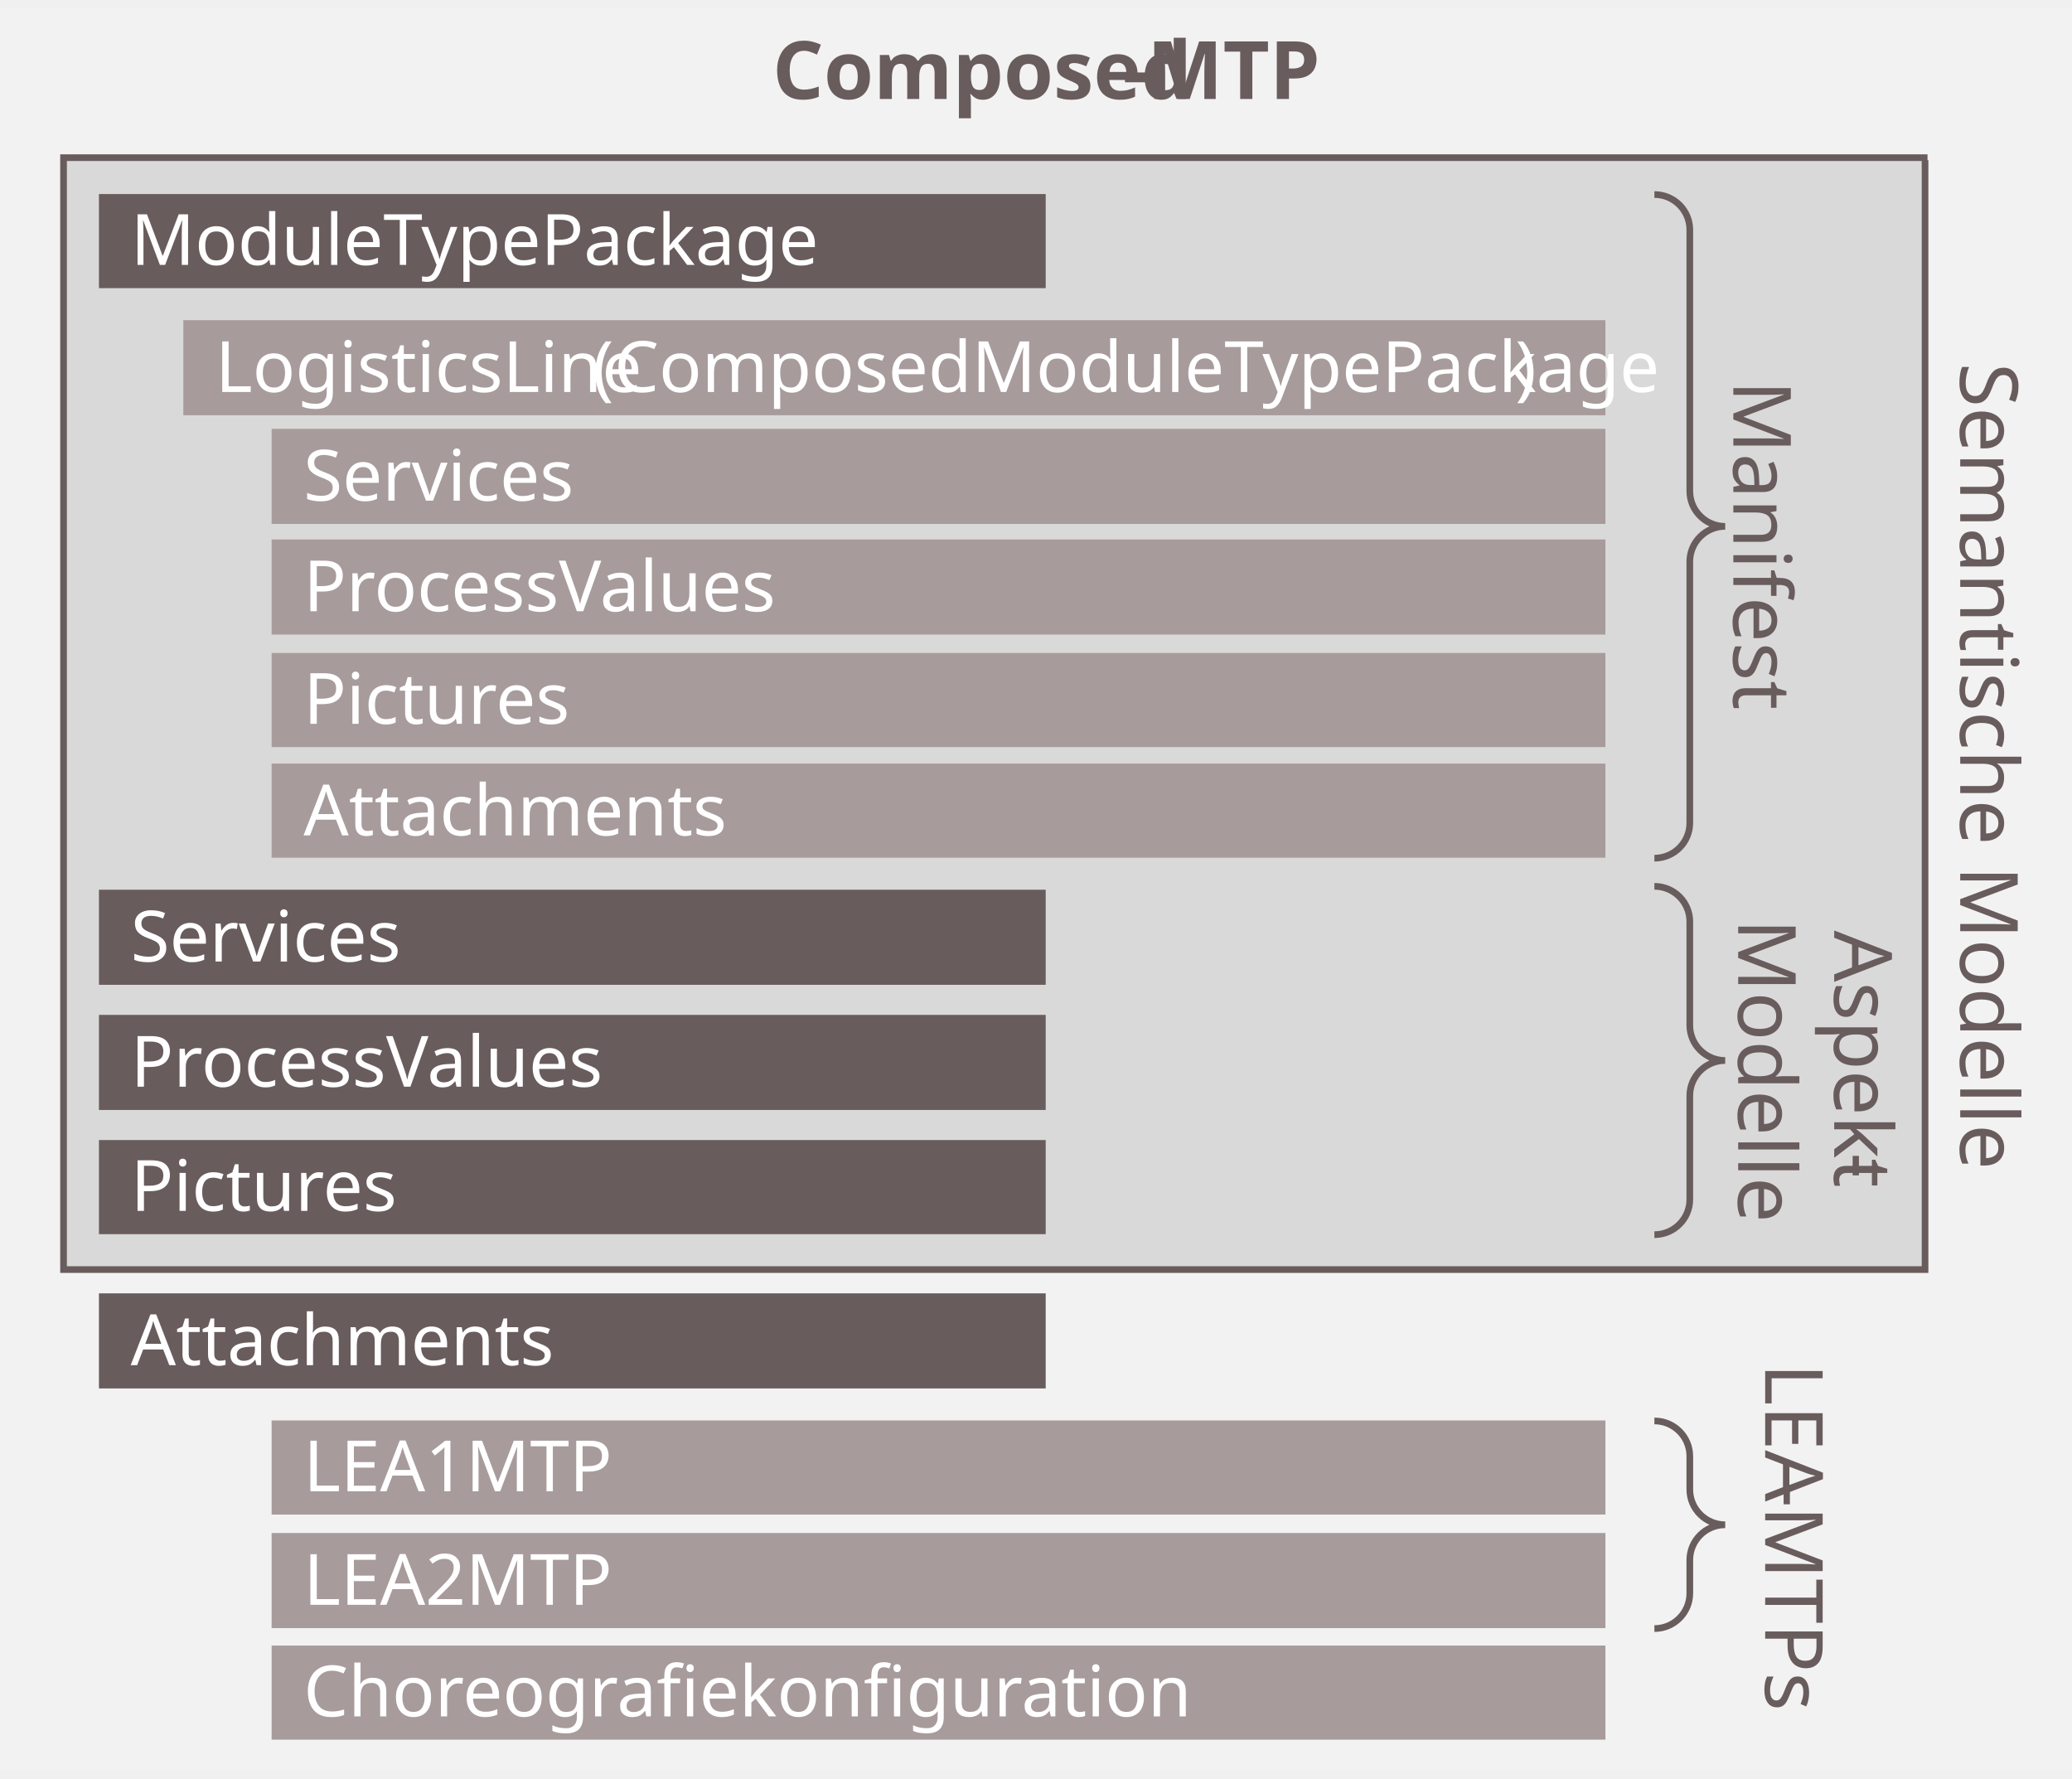
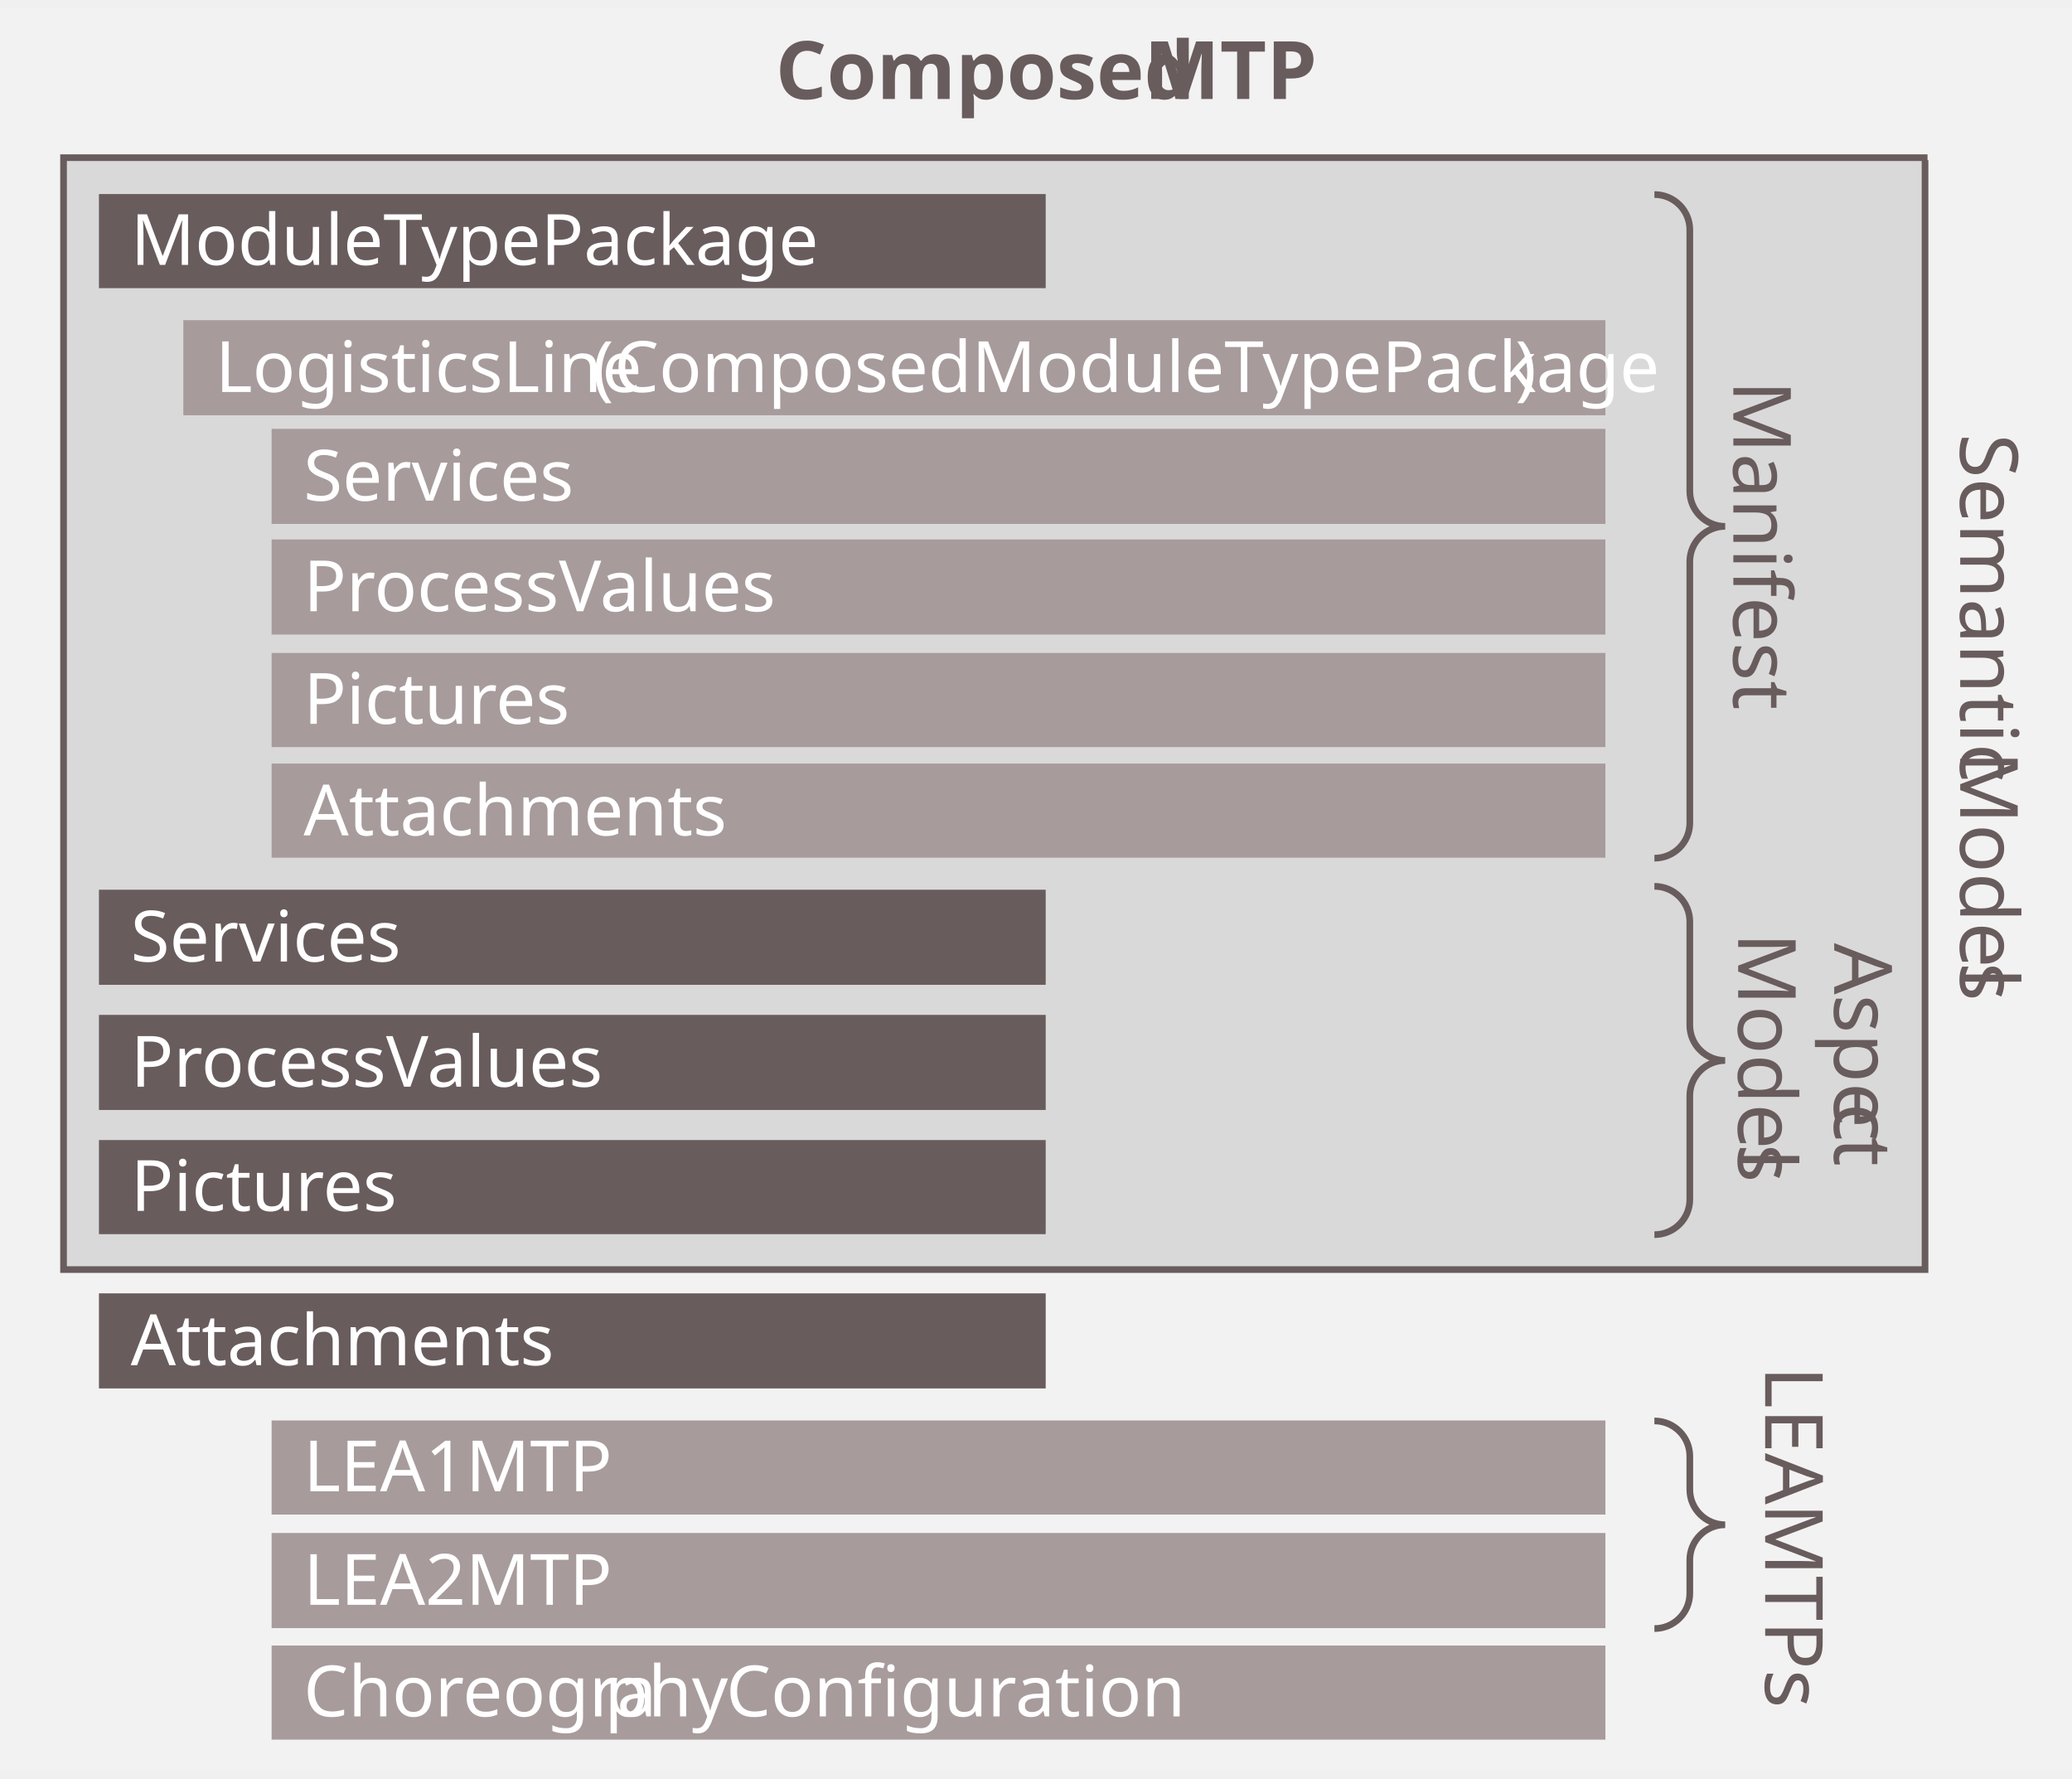
- <svg xmlns="http://www.w3.org/2000/svg" width="2136" height="1833" xml:space="preserve" overflow="hidden" version="1.1" id="svg29">
-   <defs id="defs1">
+ <svg xmlns="http://www.w3.org/2000/svg" width="2136" height="1833" xml:space="preserve" overflow="hidden">
+   <defs>
    <clipPath id="clip0">
-       <rect x="842" y="164" width="2136" height="1833" id="rect1" />
+       <rect x="842" y="164" width="2136" height="1833" />
    </clipPath>
  </defs>
-   <g clip-path="url(#clip0)" transform="translate(-842 -164)" id="g29">
-     <rect x="842" y="172" width="2136" height="1816" fill="#F2F2F2" id="rect2" />
-     <text fill="#695C5D" font-family="Calibri,Calibri_MSFontService,sans-serif" font-weight="700" font-size="83" transform="matrix(1 0 0 1 1638.31 266)" id="text2">Composed</text>
-     <text fill="#695C5D" font-family="Calibri,Calibri_MSFontService,sans-serif" font-weight="700" font-size="83" transform="matrix(1 0 0 1 1999.25 266)" id="text3">-</text>
-     <text fill="#695C5D" font-family="Calibri,Calibri_MSFontService,sans-serif" font-weight="700" font-size="83" transform="matrix(1 0 0 1 2024.46 266)" id="text4">MTP</text>
-     <rect x="907.5" y="326.5" width="1919" height="1146" stroke="#695C5D" stroke-width="6.875" stroke-linecap="square" stroke-miterlimit="8" stroke-dasharray="20.625 6.875" fill="#D9D9D9" id="rect4" />
-     <rect x="1031" y="494" width="1466" height="98" fill="#A79B9C" id="rect5" />
-     <text fill="#FFFFFF" font-family="Calibri,Calibri_MSFontService,sans-serif" font-weight="400" font-size="73" transform="matrix(1 0 0 1 1064.04 568)" id="text5">LogisticsLine</text>
-     <text fill="#FFFFFF" font-family="Calibri,Calibri_MSFontService,sans-serif" font-weight="400" font-size="73" transform="matrix(1 0 0 1 1452.8 568)" id="text6">(</text>
-     <text fill="#FFFFFF" font-family="Calibri,Calibri_MSFontService,sans-serif" font-weight="400" font-size="73" transform="matrix(1 0 0 1 1475.14 568)" id="text7">ComposedModuleTypePackage</text>
-     <text fill="#FFFFFF" font-family="Calibri,Calibri_MSFontService,sans-serif" font-weight="400" font-size="73" transform="matrix(1 0 0 1 2403.93 568)" id="text8">)</text>
-     <rect x="1122" y="606" width="1375" height="98" fill="#A79B9C" id="rect8" />
-     <text fill="#FFFFFF" font-family="Calibri,Calibri_MSFontService,sans-serif" font-weight="400" font-size="73" transform="matrix(1 0 0 1 1154.91 680)" id="text9">Services</text>
-     <rect x="1122" y="951" width="1375" height="97" fill="#A79B9C" id="rect9" />
-     <text fill="#FFFFFF" font-family="Calibri,Calibri_MSFontService,sans-serif" font-weight="400" font-size="73" transform="matrix(1 0 0 1 1154.91 1025)" id="text10">Attachments</text>
-     <rect x="944" y="1081" width="976" height="98" fill="#695C5D" id="rect10" />
-     <text fill="#FFFFFF" font-family="Calibri,Calibri_MSFontService,sans-serif" font-weight="400" font-size="73" transform="matrix(1 0 0 1 976.742 1155)" id="text11">Services</text>
-     <rect x="944" y="364" width="976" height="97" fill="#695C5D" id="rect11" />
-     <text fill="#FFFFFF" font-family="Calibri,Calibri_MSFontService,sans-serif" font-weight="400" font-size="73" transform="matrix(1 0 0 1 976.743 437)" id="text12">ModuleTypePackage</text>
-     <rect x="1122" y="720" width="1375" height="98" fill="#A79B9C" id="rect12" />
-     <text fill="#FFFFFF" font-family="Calibri,Calibri_MSFontService,sans-serif" font-weight="400" font-size="73" transform="matrix(1 0 0 1 1154.91 794)" id="text13">ProcessValues</text>
-     <rect x="1122" y="837" width="1375" height="97" fill="#A79B9C" id="rect13" />
-     <text fill="#FFFFFF" font-family="Calibri,Calibri_MSFontService,sans-serif" font-weight="400" font-size="73" transform="matrix(1 0 0 1 1154.91 910)" id="text14">Pictures</text>
-     <rect x="944" y="1210" width="976" height="98" fill="#695C5D" id="rect14" />
-     <text fill="#FFFFFF" font-family="Calibri,Calibri_MSFontService,sans-serif" font-weight="400" font-size="73" transform="matrix(1 0 0 1 976.742 1284)" id="text15">ProcessValues</text>
-     <rect x="944" y="1339" width="976" height="97" fill="#695C5D" id="rect15" />
-     <text fill="#FFFFFF" font-family="Calibri,Calibri_MSFontService,sans-serif" font-weight="400" font-size="73" transform="matrix(1 0 0 1 976.741 1412)" id="text16">Pictures</text>
-     <rect x="944" y="1497" width="976" height="98" fill="#695C5D" id="rect16" />
-     <text fill="#FFFFFF" font-family="Calibri,Calibri_MSFontService,sans-serif" font-weight="400" font-size="73" transform="matrix(1 0 0 1 976.743 1571)" id="text17">Attachments</text>
-     <rect x="1122" y="1628" width="1375" height="97" fill="#A79B9C" id="rect17" />
-     <text fill="#FFFFFF" font-family="Calibri,Calibri_MSFontService,sans-serif" font-weight="400" font-size="73" transform="matrix(1 0 0 1 1154.91 1701)" id="text18">LEA1MTP</text>
-     <rect x="1122" y="1744" width="1375" height="98" fill="#A79B9C" id="rect18" />
-     <text fill="#FFFFFF" font-family="Calibri,Calibri_MSFontService,sans-serif" font-weight="400" font-size="73" transform="matrix(1 0 0 1 1154.91 1818)" id="text19">LEA2MTP</text>
-     <path d="M2547.5 364.5C2567.66 364.5 2584 380.767 2584 400.833L2584 670.167C2584 690.233 2600.34 706.5 2620.5 706.5 2600.34 706.5 2584 722.767 2584 742.833L2584 1012.17C2584 1032.23 2567.66 1048.5 2547.5 1048.5" stroke="#695C5D" stroke-width="6.875" stroke-miterlimit="8" fill="none" fill-rule="evenodd" id="path19" />
-     <path d="M2547.5 1077.5C2567.66 1077.5 2584 1093.77 2584 1113.83L2584 1220.67C2584 1240.73 2600.34 1257 2620.5 1257 2600.34 1257 2584 1273.27 2584 1293.33L2584 1400.17C2584 1420.23 2567.66 1436.5 2547.5 1436.5" stroke="#695C5D" stroke-width="6.875" stroke-miterlimit="8" fill="none" fill-rule="evenodd" id="path20" />
-     <path d="M2547.5 1628.5C2567.66 1628.5 2584 1644.77 2584 1664.83L2584 1699.17C2584 1719.23 2600.34 1735.5 2620.5 1735.5 2600.34 1735.5 2584 1751.77 2584 1771.83L2584 1806.17C2584 1826.23 2567.66 1842.5 2547.5 1842.5" stroke="#695C5D" stroke-width="6.875" stroke-miterlimit="8" fill="none" fill-rule="evenodd" id="path21" />
-     <text fill="#695C5D" font-family="Calibri,Calibri_MSFontService,sans-serif" font-weight="400" font-size="83" transform="matrix(6.12323e-17 1 -1 6.12323e-17 2628.87 556)" id="text21">Manifest</text>
-     <text fill="#695C5D" font-family="Calibri,Calibri_MSFontService,sans-serif" font-weight="400" font-size="83" transform="matrix(6.12323e-17 1 -1 6.12323e-17 2732.87 1123)" id="text22">Aspekt</text>
-     <text fill="#695C5D" font-family="Calibri,Calibri_MSFontService,sans-serif" font-weight="400" font-size="83" transform="matrix(6.12323e-17 1 -1 6.12323e-17 2732.87 1352)" id="text23">-</text>
-     <text fill="#695C5D" font-family="Calibri,Calibri_MSFontService,sans-serif" font-weight="400" font-size="83" transform="matrix(6.12323e-17 1 -1 6.12323e-17 2633.87 1111)" id="text24">Modelle</text>
-     <text fill="#695C5D" font-family="Calibri,Calibri_MSFontService,sans-serif" font-weight="400" font-size="83" transform="matrix(6.12323e-17 1 -1 6.12323e-17 2661.7 1569)" id="text25">LEA</text>
-     <text fill="#695C5D" font-family="Calibri,Calibri_MSFontService,sans-serif" font-weight="400" font-size="83" transform="matrix(6.12323e-17 1 -1 6.12323e-17 2661.7 1691)" id="text26">-</text>
-     <text fill="#695C5D" font-family="Calibri,Calibri_MSFontService,sans-serif" font-weight="400" font-size="83" transform="matrix(6.12323e-17 1 -1 6.12323e-17 2661.7 1716)" id="text27">MTPs</text>
-     <text fill="#695C5D" font-family="Calibri,Calibri_MSFontService,sans-serif" font-weight="400" font-size="83" transform="matrix(6.12323e-17 1 -1 6.12323e-17 2862.77 538)" id="text28">Semantische Modelle</text>
-     <rect x="1122" y="1860" width="1375" height="97" fill="#A79B9C" id="rect28" />
-     <text fill="#FFFFFF" font-family="Calibri,Calibri_MSFontService,sans-serif" font-weight="400" font-size="73" transform="matrix(1 0 0 1 1154.91 1933)" id="text29">Choreografiekonfiguration</text>
+   <g clip-path="url(#clip0)" transform="translate(-842 -164)">
+     <rect x="842" y="172" width="2136" height="1816" fill="#F2F2F2" />
+     <text fill="#695C5D" font-family="Calibri,Calibri_MSFontService,sans-serif" font-weight="700" font-size="83" transform="matrix(1 0 0 1 1641.46 266)">Composed</text>
+     <text fill="#695C5D" font-family="Calibri,Calibri_MSFontService,sans-serif" font-weight="700" font-size="83" transform="matrix(1 0 0 1 2021.31 266)">MTP</text>
+     <rect x="907.5" y="326.5" width="1919" height="1146" stroke="#695C5D" stroke-width="6.875" stroke-linecap="square" stroke-miterlimit="8" stroke-dasharray="20.625 6.875" fill="#D9D9D9" />
+     <rect x="1031" y="494" width="1466" height="98" fill="#A79B9C" />
+     <text fill="#FFFFFF" font-family="Calibri,Calibri_MSFontService,sans-serif" font-weight="400" font-size="73" transform="matrix(1 0 0 1 1064.04 568)">LogisticsLine</text>
+     <text fill="#FFFFFF" font-family="Calibri,Calibri_MSFontService,sans-serif" font-weight="400" font-size="73" transform="matrix(1 0 0 1 1452.8 568)">(</text>
+     <text fill="#FFFFFF" font-family="Calibri,Calibri_MSFontService,sans-serif" font-weight="400" font-size="73" transform="matrix(1 0 0 1 1475.14 568)">ComposedModuleTypePackage</text>
+     <text fill="#FFFFFF" font-family="Calibri,Calibri_MSFontService,sans-serif" font-weight="400" font-size="73" transform="matrix(1 0 0 1 2403.93 568)">)</text>
+     <rect x="1122" y="606" width="1375" height="98" fill="#A79B9C" />
+     <text fill="#FFFFFF" font-family="Calibri,Calibri_MSFontService,sans-serif" font-weight="400" font-size="73" transform="matrix(1 0 0 1 1154.91 680)">Services</text>
+     <rect x="1122" y="951" width="1375" height="97" fill="#A79B9C" />
+     <text fill="#FFFFFF" font-family="Calibri,Calibri_MSFontService,sans-serif" font-weight="400" font-size="73" transform="matrix(1 0 0 1 1154.91 1025)">Attachments</text>
+     <rect x="944" y="1081" width="976" height="98" fill="#695C5D" />
+     <text fill="#FFFFFF" font-family="Calibri,Calibri_MSFontService,sans-serif" font-weight="400" font-size="73" transform="matrix(1 0 0 1 976.742 1155)">Services</text>
+     <rect x="944" y="364" width="976" height="97" fill="#695C5D" />
+     <text fill="#FFFFFF" font-family="Calibri,Calibri_MSFontService,sans-serif" font-weight="400" font-size="73" transform="matrix(1 0 0 1 976.743 437)">ModuleTypePackage</text>
+     <rect x="1122" y="720" width="1375" height="98" fill="#A79B9C" />
+     <text fill="#FFFFFF" font-family="Calibri,Calibri_MSFontService,sans-serif" font-weight="400" font-size="73" transform="matrix(1 0 0 1 1154.91 794)">ProcessValues</text>
+     <rect x="1122" y="837" width="1375" height="97" fill="#A79B9C" />
+     <text fill="#FFFFFF" font-family="Calibri,Calibri_MSFontService,sans-serif" font-weight="400" font-size="73" transform="matrix(1 0 0 1 1154.91 910)">Pictures</text>
+     <rect x="944" y="1210" width="976" height="98" fill="#695C5D" />
+     <text fill="#FFFFFF" font-family="Calibri,Calibri_MSFontService,sans-serif" font-weight="400" font-size="73" transform="matrix(1 0 0 1 976.742 1284)">ProcessValues</text>
+     <rect x="944" y="1339" width="976" height="97" fill="#695C5D" />
+     <text fill="#FFFFFF" font-family="Calibri,Calibri_MSFontService,sans-serif" font-weight="400" font-size="73" transform="matrix(1 0 0 1 976.741 1412)">Pictures</text>
+     <rect x="944" y="1497" width="976" height="98" fill="#695C5D" />
+     <text fill="#FFFFFF" font-family="Calibri,Calibri_MSFontService,sans-serif" font-weight="400" font-size="73" transform="matrix(1 0 0 1 976.743 1571)">Attachments</text>
+     <rect x="1122" y="1628" width="1375" height="97" fill="#A79B9C" />
+     <text fill="#FFFFFF" font-family="Calibri,Calibri_MSFontService,sans-serif" font-weight="400" font-size="73" transform="matrix(1 0 0 1 1154.91 1701)">LEA1MTP</text>
+     <rect x="1122" y="1744" width="1375" height="98" fill="#A79B9C" />
+     <text fill="#FFFFFF" font-family="Calibri,Calibri_MSFontService,sans-serif" font-weight="400" font-size="73" transform="matrix(1 0 0 1 1154.91 1818)">LEA2MTP</text>
+     <path d="M2547.5 364.5C2567.66 364.5 2584 380.767 2584 400.833L2584 670.167C2584 690.233 2600.34 706.5 2620.5 706.5 2600.34 706.5 2584 722.767 2584 742.833L2584 1012.17C2584 1032.23 2567.66 1048.5 2547.5 1048.5" stroke="#695C5D" stroke-width="6.875" stroke-miterlimit="8" fill="none" fill-rule="evenodd" />
+     <path d="M2547.5 1077.5C2567.66 1077.5 2584 1093.77 2584 1113.83L2584 1220.67C2584 1240.73 2600.34 1257 2620.5 1257 2600.34 1257 2584 1273.27 2584 1293.33L2584 1400.17C2584 1420.23 2567.66 1436.5 2547.5 1436.5" stroke="#695C5D" stroke-width="6.875" stroke-miterlimit="8" fill="none" fill-rule="evenodd" />
+     <path d="M2547.5 1628.5C2567.66 1628.5 2584 1644.77 2584 1664.83L2584 1699.17C2584 1719.23 2600.34 1735.5 2620.5 1735.5 2600.34 1735.5 2584 1751.77 2584 1771.83L2584 1806.17C2584 1826.23 2567.66 1842.5 2547.5 1842.5" stroke="#695C5D" stroke-width="6.875" stroke-miterlimit="8" fill="none" fill-rule="evenodd" />
+     <text fill="#695C5D" font-family="Calibri,Calibri_MSFontService,sans-serif" font-weight="400" font-size="83" transform="matrix(6.12323e-17 1 -1 6.12323e-17 2628.87 556)">Manifest</text>
+     <text fill="#695C5D" font-family="Calibri,Calibri_MSFontService,sans-serif" font-weight="400" font-size="83" transform="matrix(6.12323e-17 1 -1 6.12323e-17 2732.87 1136)">Aspe</text>
+     <text fill="#695C5D" font-family="Calibri,Calibri_MSFontService,sans-serif" font-weight="400" font-size="83" transform="matrix(6.12323e-17 1 -1 6.12323e-17 2732.87 1301)">c</text>
+     <text fill="#695C5D" font-family="Calibri,Calibri_MSFontService,sans-serif" font-weight="400" font-size="83" transform="matrix(6.12323e-17 1 -1 6.12323e-17 2732.87 1336)">t</text>
+     <text fill="#695C5D" font-family="Calibri,Calibri_MSFontService,sans-serif" font-weight="400" font-size="83" transform="matrix(6.12323e-17 1 -1 6.12323e-17 2633.87 1125)">Model</text>
+     <text fill="#695C5D" font-family="Calibri,Calibri_MSFontService,sans-serif" font-weight="400" font-size="83" transform="matrix(6.12323e-17 1 -1 6.12323e-17 2633.87 1343)">s</text>
+     <text fill="#695C5D" font-family="Calibri,Calibri_MSFontService,sans-serif" font-weight="400" font-size="83" transform="matrix(6.12323e-17 1 -1 6.12323e-17 2661.7 1572)">LEA</text>
+     <text fill="#695C5D" font-family="Calibri,Calibri_MSFontService,sans-serif" font-weight="400" font-size="83" transform="matrix(6.12323e-17 1 -1 6.12323e-17 2661.7 1713)">MTPs</text>
+     <text fill="#695C5D" font-family="Calibri,Calibri_MSFontService,sans-serif" font-weight="400" font-size="83" transform="matrix(6.12323e-17 1 -1 6.12323e-17 2862.77 611)">Semantic</text>
+     <text fill="#695C5D" font-family="Calibri,Calibri_MSFontService,sans-serif" font-weight="400" font-size="83" transform="matrix(6.12323e-17 1 -1 6.12323e-17 2862.77 938)">Model</text>
+     <text fill="#695C5D" font-family="Calibri,Calibri_MSFontService,sans-serif" font-weight="400" font-size="83" transform="matrix(6.12323e-17 1 -1 6.12323e-17 2862.77 1156)">s</text>
+     <rect x="1122" y="1860" width="1375" height="97" fill="#A79B9C" />
+     <text fill="#FFFFFF" font-family="Calibri,Calibri_MSFontService,sans-serif" font-weight="400" font-size="73" transform="matrix(1 0 0 1 1154.91 1933)">Choreogra</text>
+     <text fill="#FFFFFF" font-family="Calibri,Calibri_MSFontService,sans-serif" font-weight="400" font-size="73" transform="matrix(1 0 0 1 1465.25 1933)">phy</text>
+     <text fill="#FFFFFF" font-family="Calibri,Calibri_MSFontService,sans-serif" font-weight="400" font-size="73" transform="matrix(1 0 0 1 1590.51 1933)">Configuration</text>
  </g>
</svg>
